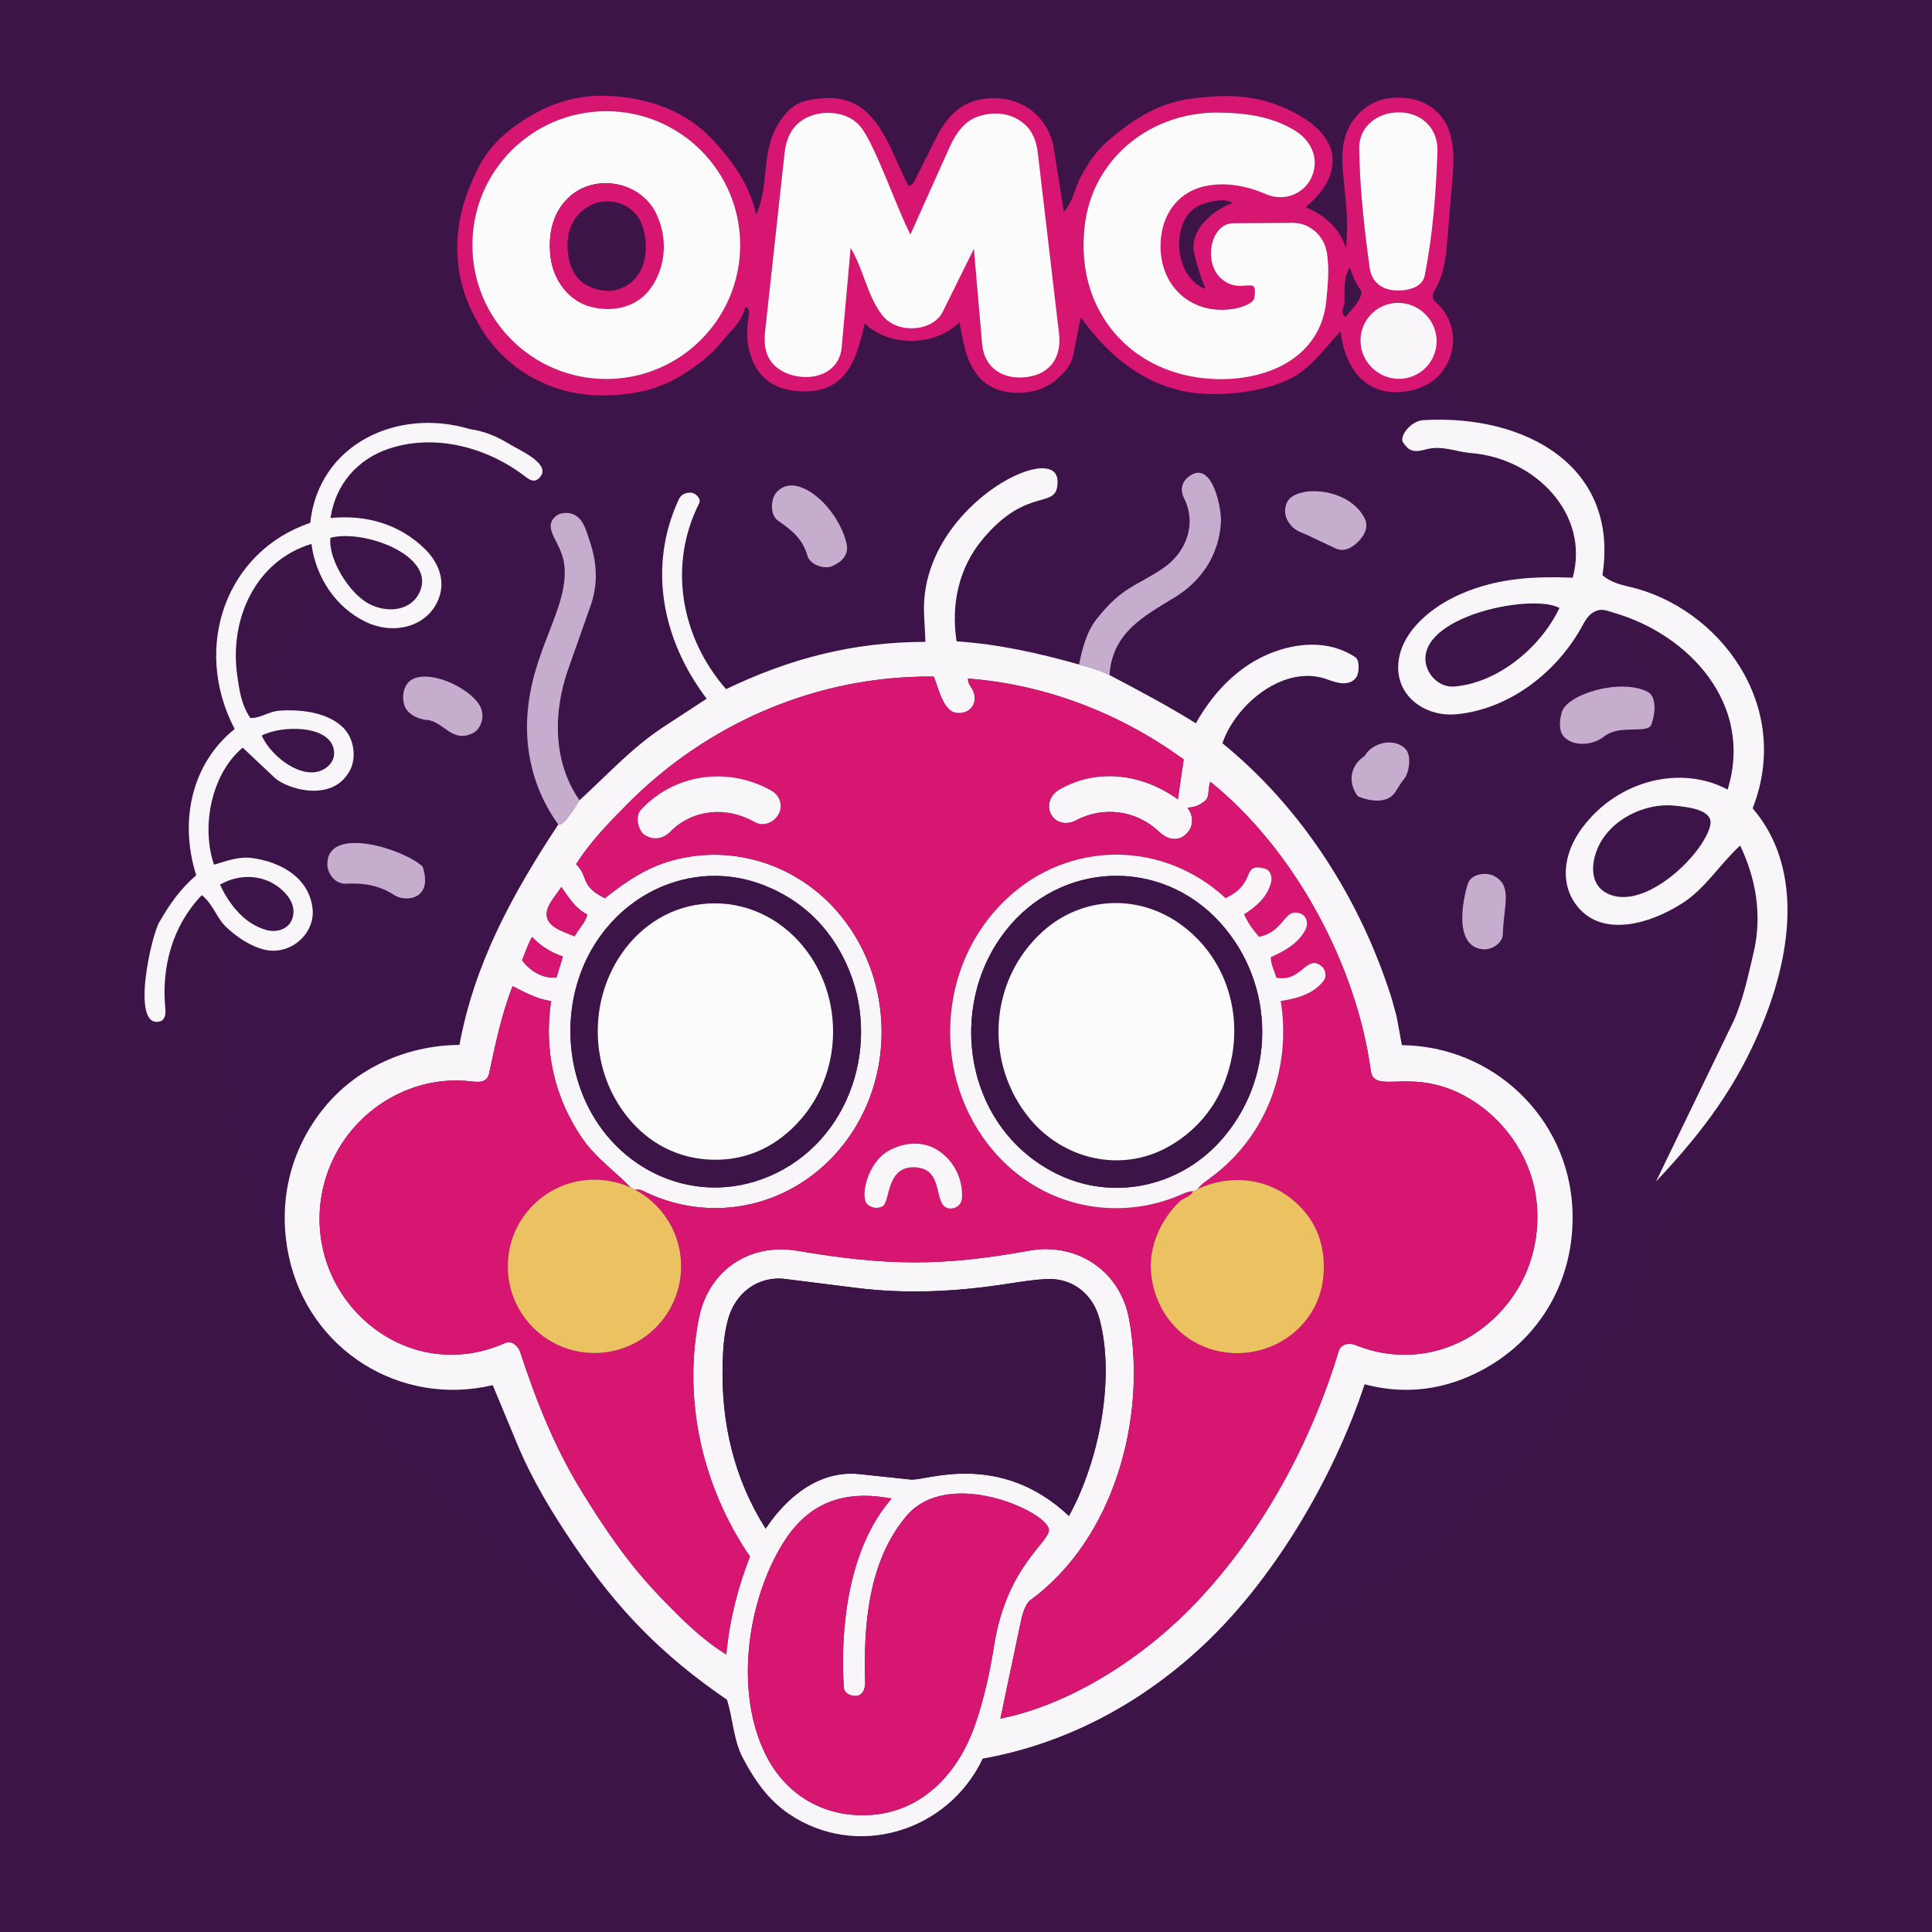
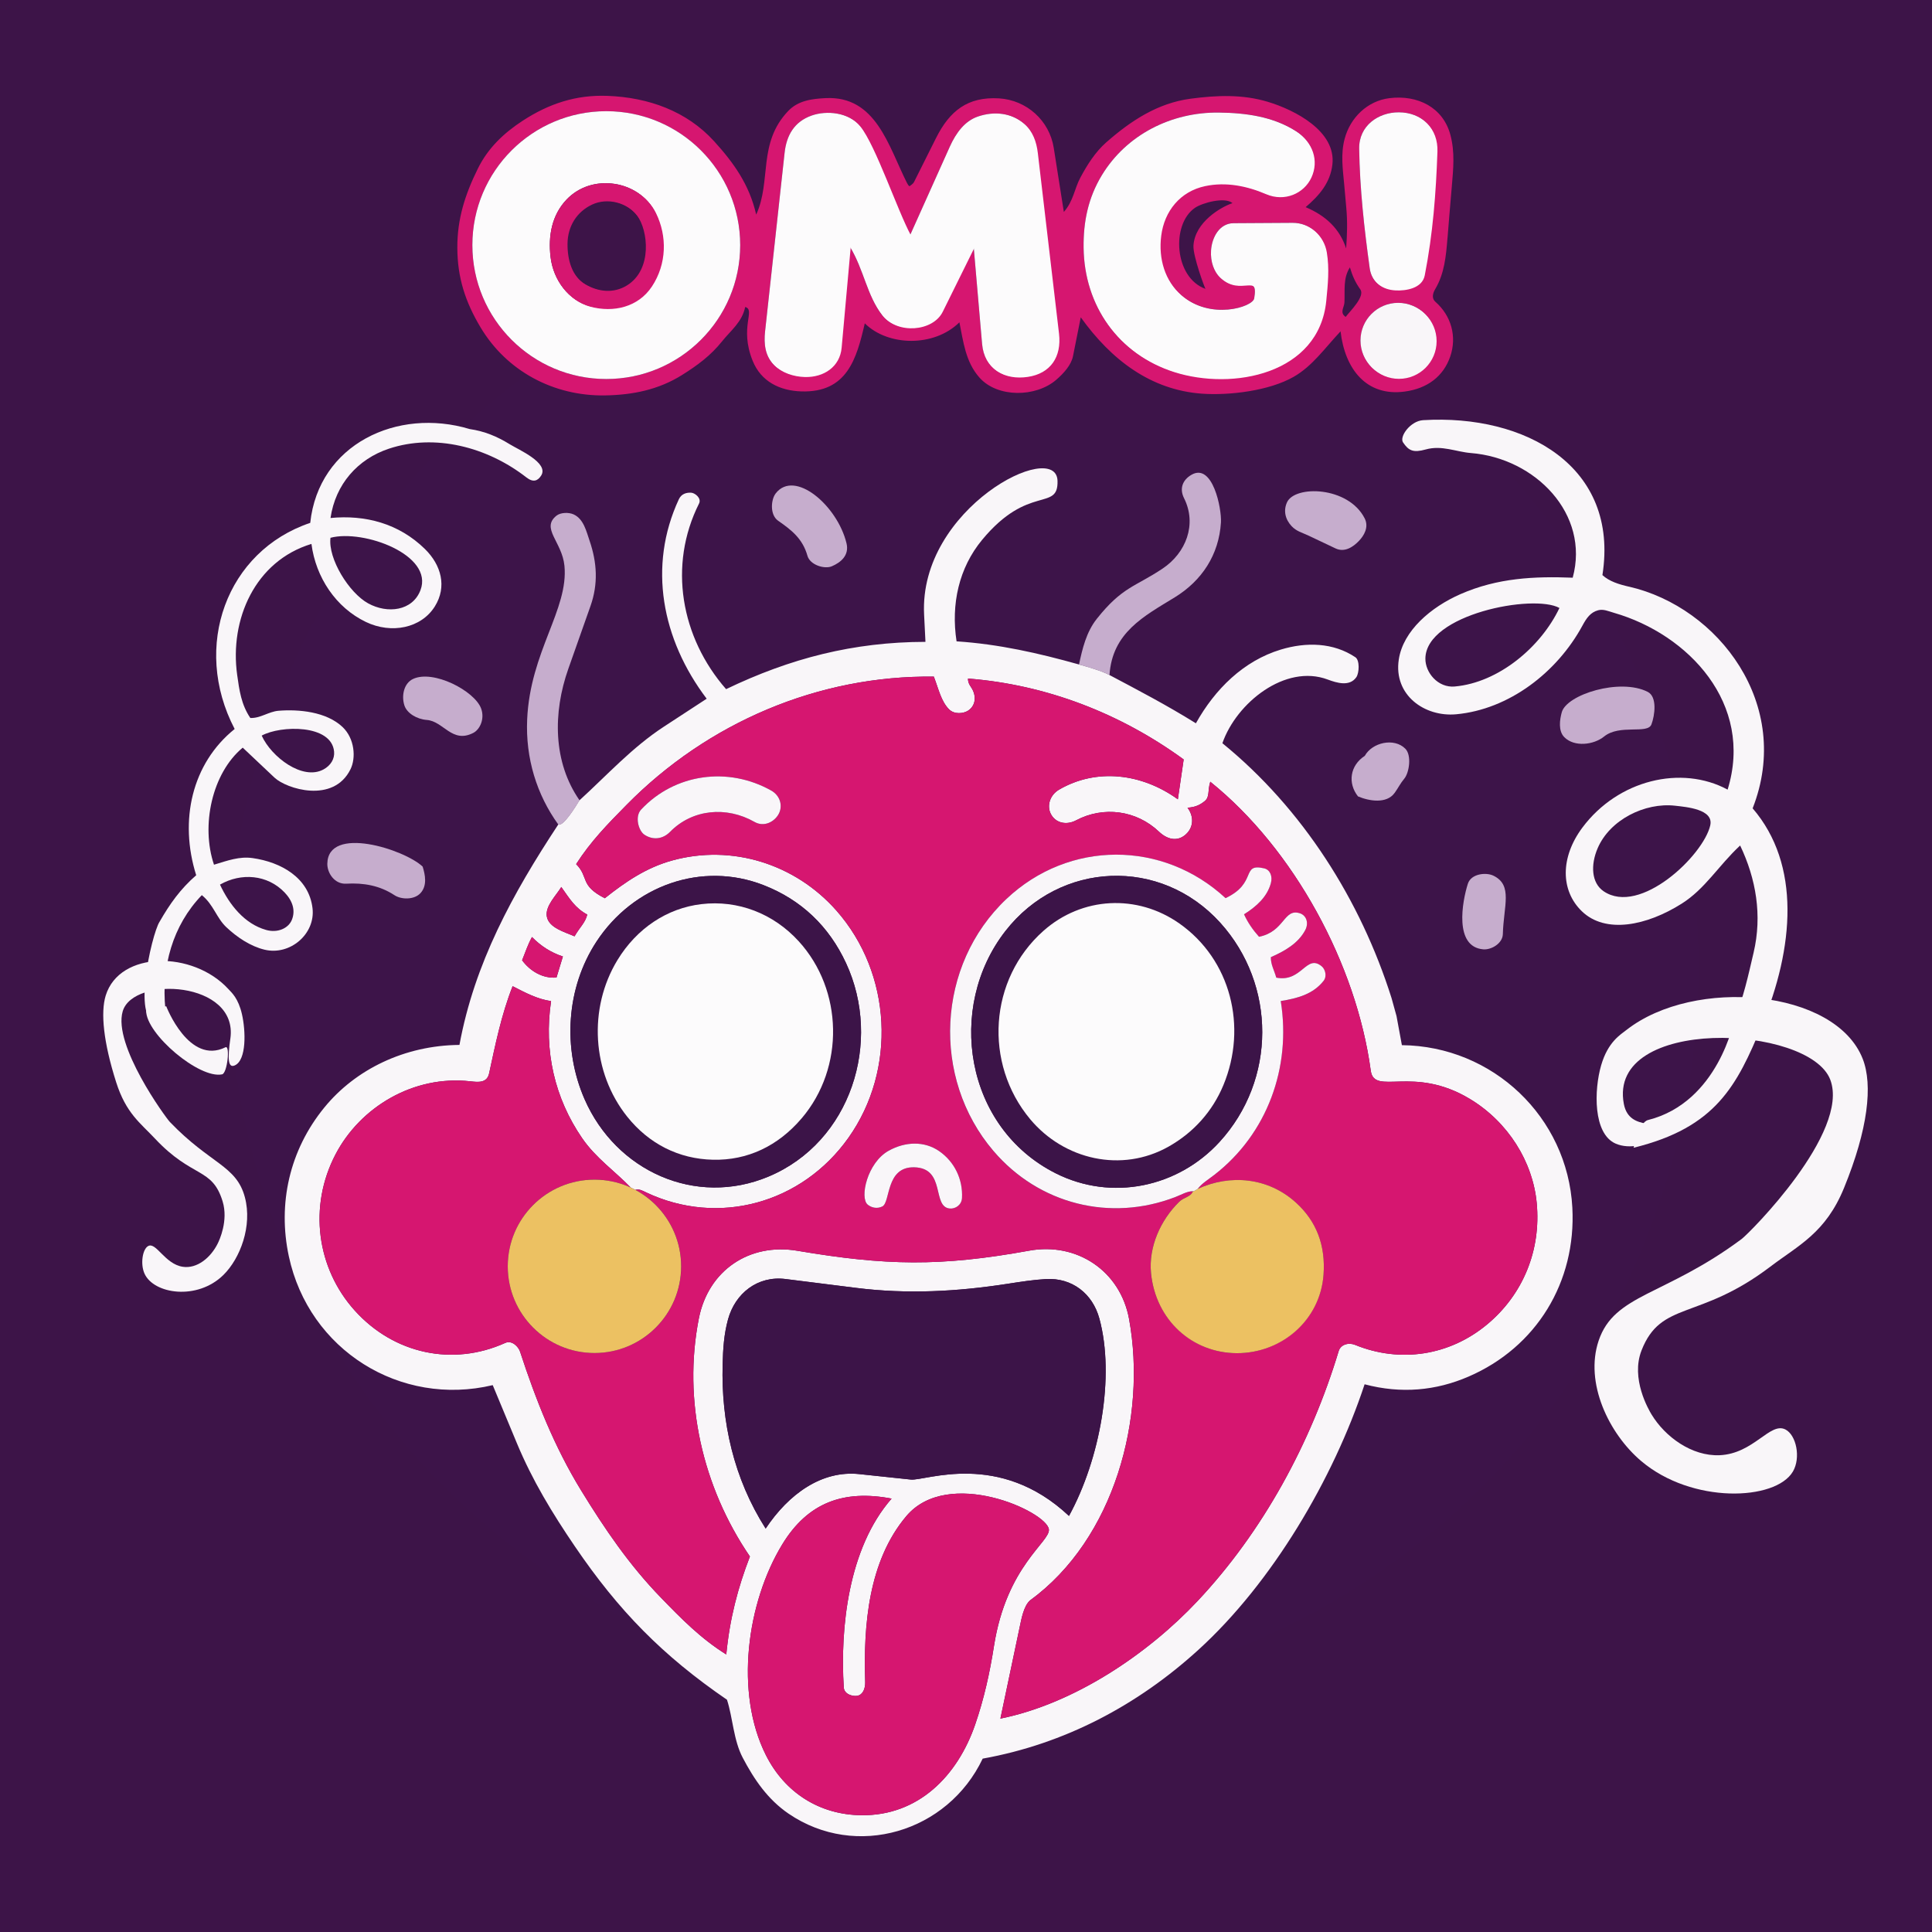
<svg xmlns="http://www.w3.org/2000/svg" id="logo_xA0_Image" version="1.1" viewBox="0 0 864 864">
  <defs>
    <style>
      .st0 {
        fill: #3c1448;
      }

      .st1 {
        fill: url(#radial-gradient);
      }

      .st2 {
        fill: #f9f6f9;
      }

      .st3 {
        fill: #ecc162;
      }

      .st4 {
        fill: #d61670;
      }

      .st5 {
        fill: #c6adcd;
      }

      .st6 {
        fill: #fcfbfc;
      }
    </style>
    <radialGradient id="radial-gradient" cx="430.83" cy="432" fx="430.83" fy="432" r="432.59" gradientUnits="userSpaceOnUse">
      <stop offset=".52" stop-color="#3d1449" />
      <stop offset="1" stop-color="#3d1448" />
    </radialGradient>
  </defs>
  <rect class="st1" x="-2.34" width="866.34" height="864" />
  <g>
    <path class="st5" d="M738.53,323.95c-1.7,4.55-14.17-.25-21.18,5.43-4.7,3.8-13.29,4.77-17.75.32-2.85-2.84-2.07-7.91-1.17-11.17,2.2-7.98,26.09-15.41,38.43-9.13,4.38,2.23,3.15,10.61,1.68,14.54Z" />
    <path class="st5" d="M672.08,417.75c-.11,4.18-5.18,7.09-8.72,6.8-13.21-1.05-9.44-21.42-6.93-29.32,1.44-4.54,8.14-5.23,11.44-3.62,8.78,4.27,4.54,13.47,4.21,26.14Z" />
    <g>
      <path class="st2" d="M122.78,347.78l-14.23-13.43c-13.75,11.41-18.78,34.83-12.85,52.35,6.13-1.86,11.38-3.8,17.27-2.96,12.66,1.8,25.16,8.72,26.79,22.42,1.37,11.48-10.04,21.27-21.42,18.55-6.37-1.52-12.38-5.59-17.12-10.06-4.43-4.17-5.7-10.07-10.96-14.34-13.08,13.57-18.17,32.09-16.31,50.86.27,2.7-.33,5.08-2.46,5.62-13.31,3.35-3.74-39-.14-44.56,4.62-8.05,9.34-14.7,16.39-20.82-7.69-24.45-1.98-49.96,17.2-65.4-19.28-36.92-3.57-79.63,33.8-92.18,3.74-35.19,38.96-51.7,71.32-41.95,6.65.97,12.27,3.31,17.98,6.84,3.85,2.38,17.63,8.3,13.95,13.99-1.5,2.32-3.49,3.2-6.6.78-17.61-13.7-41-19.64-61.45-12.84-14.02,4.66-23.93,15.93-26.13,31,15.49-1.5,30.53,2.41,42.22,13.87,7.3,7.16,9.94,16.85,4.44,25.66-6.09,9.76-19.41,12.44-30.83,6.97-13.41-6.42-22.42-19.92-24.36-34.91-25.22,7.66-36.69,33.77-33.21,58.62.95,6.8,1.81,13.21,5.87,19.22,4.44.22,8.21-2.86,12.61-3.22,9.01-.73,21.38.38,28.65,7.27,5.42,5.15,6.06,13.79,3.54,18.89-7.65,15.51-28.7,8.72-33.96,3.76ZM164.61,269.81c8.68,4.79,19.86,3.42,23.41-5.85,6.06-15.8-25.4-27.35-40.23-23.46-1.15,9.37,8.29,24.61,16.82,29.31ZM144.65,344.11c3.32-1.8,5.05-4.8,4.76-7.97-1.11-12.32-23.92-11.81-32.38-7.17,4.33,9.57,18.28,20.19,27.61,15.14ZM118.98,415.87c5.33,1.5,10.02-.83,11.51-4.44,1.73-4.18.45-8.49-3.23-12.33-7.67-8.01-19.41-8.9-28.88-3.5,4.25,9.12,11.03,17.57,20.59,20.26Z" />
      <path class="st5" d="M259.17,357.89c-1.65,2.67-7.2,11.86-9.5,10.84-9.67-13.38-14.69-29.7-13.92-47,1.34-30.34,18.59-49.25,16.67-68.73-1.06-10.74-10.74-16.8-3.48-22.45,1.77-1.37,5.4-1.53,7.63-.49,4.45,2.07,5.62,7.47,7.1,11.78,3.33,9.74,3.9,19.25.41,29.15l-9.92,28.1c-6.97,19.74-6.84,41.8,5.01,58.8Z" />
      <path class="st5" d="M496.17,301.88c-3.56-1.89-9.72-3.62-13.63-4.72,1.48-6.91,3.22-14.46,7.97-20.44,11.42-14.35,17.01-14.17,29.41-22.45,10.44-6.98,15.47-19.77,9.59-31.48-2.11-4.21-.73-8.12,3.32-10.46,9.47-5.48,13.56,15.1,13.18,21.31-.89,14.44-8.49,26.03-20.68,33.51-13.77,8.44-27.91,15.71-29.16,34.73Z" />
      <path class="st5" d="M188.12,399.33c-2.85,3.2-8.7,2.99-11.72,1-6.53-4.3-13.8-5.6-21.59-5.14-5.13.3-8.49-4.72-8.43-8.92.27-17.36,34.45-6.47,42.63,1.28,1.13,3.62,2.11,8.42-.89,11.78Z" />
      <path class="st5" d="M378.56,242.94c1.33,5.48-2.63,8.63-6.58,10.31-3.25,1.38-9.72-.58-10.88-4.69-2.17-7.69-7.11-11.5-13.11-15.68-3.8-2.65-3.23-9.48-1.09-12.23,8.45-10.91,27.58,5.4,31.66,22.3Z" />
      <path class="st5" d="M610.27,231.78c2.03,3.97-.32,7.79-2.52,10.09-2.65,2.78-6.45,5.31-10.52,3.37l-12.07-5.72c-2.89-1.37-5.35-1.87-7.57-4.25-2.88-3.09-3.7-6.97-2.03-10.64,3.5-7.69,27.34-7.24,34.71,7.15Z" />
      <path class="st5" d="M215.16,316.85c1.7,4.61-.54,9.38-3.49,10.9-9.51,4.92-13.33-5.25-20.83-5.79-4.35-.32-8.86-2.95-10-6.52-1.36-4.25-.27-9.8,3.8-11.77,9.01-4.37,27.59,5.24,30.52,13.18Z" />
      <path class="st5" d="M623.66,354.62c-3.58,4.96-11.38,3.64-16.36,1.53-4.69-5.95-3.58-13.83,3.03-18.12,3.3-5.98,13.12-8.27,18.14-3.2,2.92,2.95,1.74,10.76-.47,13.4-1.81,2.16-2.62,4.01-4.33,6.39Z" />
      <g>
        <path class="st2" d="M624.53,454.39l2.4,13.01c40.67.43,74.06,32.15,76.23,72.65,1.78,33.25-16.04,62.46-46.44,75.58-14.54,6.28-30.05,7.78-46.46,3.43-14.01,42.35-41.3,88.68-74.35,118.77-27.15,24.73-59.76,42.06-96.45,48.64-15.61,32.9-56.63,45.21-86.82,24.6-9.25-6.32-15.32-15.17-20.49-25.01-4.14-7.87-4.43-17.88-7.04-25.93-28.79-19.74-48.4-39.72-68.05-68.62-10.06-14.79-19.02-29.53-25.9-46.08l-10.81-25.99c-41.3,9.83-82.2-15.66-91.18-57.6-5.04-23.53.27-47.44,15.86-66.54,13.91-17.05,35.87-27.79,60.44-28.01,6.75-36.6,23.78-67.61,44.19-98.56,2.3,1.02,7.85-8.17,9.5-10.84,12.27-11.18,23.48-23.61,37.76-32.94l19.11-12.48c-20.09-26.53-26.34-59.27-12.45-89.19,1.18-2.54,3.52-3.06,5.53-2.94,1.63.09,4.72,2.41,3.5,4.85-13.88,27.65-8.14,59.86,12.1,83,28.69-13.78,56.87-21.09,89.16-21.15l-.61-12.24c-2.37-47.67,59.17-78.66,59.67-59.75.37,13.89-12.97,1.27-33.72,26.37-10.4,12.58-13.98,28.77-11.43,45.39,18.92,1.26,36.47,5.22,54.76,10.35,3.9,1.1,10.06,2.83,13.63,4.72,12.74,6.75,25.51,13.41,38.64,21.58,8.52-15.26,21.3-27.92,37.95-32.96,11.38-3.45,23.52-3.19,33.38,3.43,1.99,1.33,1.73,7.01.42,8.91-2.98,4.31-8.69,2.59-12.8,1.05-18.95-7.11-40.85,10.44-47.1,28.48,35.85,29.19,61.78,70.08,75.65,113.99M284.15,532.13c-.68-.36-1.37-.71-2.06-1.03-7.18-7.43-15.59-13.16-21.72-22.05-12.34-17.92-17.24-39.17-13.93-61.34-6.33-.96-11.28-3.67-17.2-6.68-5.14,13.1-7.7,26.11-10.52,39.04-.96,4.4-5.02,3.87-8.44,3.49-25.35-2.81-49.15,11.46-60.24,32.68-12.17,23.29-8.45,50.92,8.61,69.85,17.49,19.4,43.8,25.07,67.26,14.48,3.01-1.36,5.92,1.64,6.66,3.9,7.11,21.72,15.33,42.49,27.23,61.93,10.65,17.39,21.62,33.5,35.74,48.05,9.11,9.39,17.76,18.26,29.25,25.43,1.54-15.94,5.15-29.74,10.57-43.81-21.3-31.22-30.01-69.87-22.85-106.38,4.26-21.72,22.72-33.94,44.06-30.34,39.5,6.67,63.95,7.17,103.71-.05,21.28-3.86,40.72,9.03,44.65,30.6,8.01,43.9-6.52,98.25-44.25,125.77-2.89,2.48-3.92,8.41-4.7,12.08l-8.6,40.82c33.04-6.66,65.92-28.92,88.13-52.54,29.4-31.26,50.76-70.84,63.15-111.82.93-3.08,4.57-3.9,7.32-2.78,20.16,8.23,42.26,4.86,59.11-9.18,15.98-13.32,24.14-33.07,22.13-54.28-1.75-18.44-12.78-36.21-29.9-46.53-25.41-15.31-42.77-1.19-44.32-12.68-6.42-47.47-34.28-99.02-71.76-129.16-1.3,4.09-.12,6.74-2.51,8.68-1.9,1.54-4.09,2.74-7.67,2.92,3.23,4.35,2.56,9.4-1.32,12.41-3.58,2.77-7.86,1.72-11.43-1.67-10.07-9.58-24.8-11.58-37.11-5.07-4.34,2.29-9.24,1.22-11.32-2.99-1.81-3.64-.32-8.39,3.76-10.76,16.67-9.69,36.95-7.33,53.1,4.34l2.6-17.83c-28.28-20.59-61.36-33.44-96.45-36.18-.07,2.38,1.39,3.59,2.17,5.26,1.63,3.5.9,7.2-2.27,9.18-1.91,1.19-6,1.76-8.42-.72-3.56-3.64-4.63-9.08-6.76-14.58-51.71-.63-101.2,20.62-137.4,57.35-8.44,8.56-16.07,16.34-22.56,26.5,5.87,5.96,1.44,9.44,12.82,15.26,9.33-7.42,18.6-13.7,30.1-16.88,26.66-7.36,54.99,1.45,73.47,22.39,24.86,28.16,26.96,71.16,5.41,101.58-20.85,29.42-58.17,39.75-90.5,24.46-1.74-.82-3-1.62-4.8-1.13ZM343.66,526.18c36.93-15.46,51-60.36,34.69-95.48-7.64-16.46-19.98-28.27-36.87-34.86-27.62-10.78-58.26.12-74.74,25.27-13.59,20.74-15.19,47.86-5.32,70.45,14.04,32.13,49.62,48.28,82.24,34.62ZM256.93,418.73c2.48-4.3,4.71-5.91,5.7-9.72-5.48-2.94-7.89-7.1-11.62-12.34-2.15,3.63-7.18,8.42-6.5,13.05.77,5.19,8.02,7.07,12.41,9.01ZM248.87,437.15l2.86-9.4c-5.45-1.83-9.77-4.61-13.83-8.71-2.03,3.77-2.9,6.71-4.41,10.39,3.49,4.82,9.28,8.28,15.39,7.72ZM478.06,677.94c13.9-25.4,20.64-62.34,13.59-88.27-3.03-11.16-12.22-18.36-24-17.66-5.61.33-11.16,1.2-16.87,2.09-22.73,3.52-44.98,4.73-67.86,1.86l-31.61-3.97c-12.51-1.57-22.55,6.42-25.73,18.07-1.84,6.74-2.22,13.03-2.41,20.17-.68,25.59,4.93,50.91,19.24,73.36,10.34-15.53,25.11-26.14,41.88-24.36l23.04,2.44c6.56.69,39.46-13.13,70.74,16.28ZM342.51,784.89c8.44,16.8,23.92,26.63,42.56,26.89,25.75.35,43.2-17.78,51.03-40.55,3.94-11.46,6.51-23,8.4-35.06,5.65-36.07,25.35-46.72,24.56-52.28-1.15-8.04-45.1-28.02-63.78-5.83-16.94,20.13-19.18,48.8-18.36,74.1.1,3.02-1.07,5.76-3.53,6.21-2,.37-5.85-.66-6.05-3.73-1.67-26.61,2.02-62.35,21.39-84.46-21.5-4.1-37.51,1.8-48.89,20.46-15.85,26-21.39,66.28-7.33,94.25Z" />
        <path class="st4" d="M282.09,531.1c-19.24-8.88-42.04-.66-51.2,18.44s-1.29,42.03,17.68,51.47c18.97,9.44,42.01,1.91,51.73-16.91,9.73-18.83,2.54-41.97-16.14-51.98,1.8-.49,3.06.3,4.8,1.13,32.32,15.29,69.65,4.96,90.5-24.46,21.56-30.42,19.45-73.42-5.41-101.58-18.49-20.94-46.81-29.76-73.47-22.39-11.5,3.17-20.77,9.46-30.1,16.88-11.38-5.82-6.95-9.3-12.82-15.26,6.49-10.16,14.12-17.94,22.56-26.5,36.2-36.74,85.69-57.99,137.4-57.35,2.13,5.5,3.2,10.93,6.76,14.58,2.42,2.47,6.5,1.91,8.42.72,3.18-1.97,3.9-5.68,2.27-9.18-.77-1.66-2.24-2.88-2.17-5.26,35.09,2.75,68.17,15.59,96.45,36.18l-2.6,17.83c-16.15-11.67-36.43-14.04-53.1-4.34-4.08,2.38-5.57,7.12-3.76,10.76,2.08,4.2,6.98,5.28,11.32,2.99,12.31-6.51,27.04-4.51,37.11,5.07,3.57,3.4,7.86,4.45,11.43,1.67,3.88-3.01,4.54-8.05,1.32-12.41,3.58-.18,5.77-1.38,7.67-2.92,2.4-1.95,1.21-4.59,2.51-8.68,37.48,30.14,65.33,81.69,71.76,129.16,1.56,11.5,18.92-2.63,44.32,12.68,17.13,10.32,28.16,28.09,29.9,46.53,2.01,21.22-6.15,40.96-22.13,54.28-16.85,14.05-38.95,17.41-59.11,9.18-2.75-1.12-6.39-.29-7.32,2.78-12.39,40.98-33.75,80.56-63.15,111.82-22.22,23.62-55.09,45.87-88.13,52.54l8.6-40.82c.77-3.67,1.81-9.6,4.7-12.08,37.72-27.51,52.26-81.87,44.25-125.77-3.94-21.57-23.37-34.47-44.65-30.6-39.76,7.22-64.22,6.72-103.71.05-21.33-3.6-39.79,8.62-44.06,30.34-7.16,36.51,1.54,75.16,22.85,106.38-5.42,14.07-9.03,27.87-10.57,43.81-11.49-7.17-20.14-16.04-29.25-25.43-14.12-14.55-25.09-30.66-35.74-48.05-11.91-19.45-20.13-40.21-27.23-61.93-.74-2.26-3.66-5.26-6.66-3.9-23.45,10.58-49.77,4.92-67.26-14.48-17.07-18.94-20.78-46.57-8.61-69.85,11.09-21.22,34.89-35.5,60.24-32.68,3.42.38,7.48.91,8.44-3.49,2.82-12.93,5.38-25.93,10.52-39.04,5.92,3.01,10.87,5.72,17.2,6.68-3.32,22.17,1.59,43.43,13.93,61.34,6.13,8.89,14.54,14.62,21.72,22.05ZM337.42,367.56c4.41,2.5,8.98-.15,10.8-3.5,1.99-3.65.68-8.28-3.31-10.52-19.23-10.79-43.04-7.64-58.17,8.48-2.96,3.16-1.17,9.5,1.45,11.26,3.75,2.51,8.21,2.06,11.47-1.27,9.93-10.15,25.16-11.6,37.77-4.45ZM533.47,532.71c-.82,2.54-3.99,2.66-6.09,4.71-8.4,8.18-13.79,20.23-12.64,31.98,2.05,20.86,18.71,35.7,38.34,35.76s37.32-14.68,38.8-35.06c.95-13.06-3.06-23.94-12.52-32.44-12.26-11.02-29.11-12.7-43.78-5.95,1.96-2.58,4.67-4.13,7.55-6.36,23.49-18.27,34.39-47.83,29.61-77.66,7.5-1.2,14.44-3.06,19.15-9.02,1.63-2.06.74-5.2-.81-6.49-6.94-5.8-8.88,7.32-20.35,5.04-.86-3.19-2.52-5.88-2.41-9.16,6.36-2.77,12.31-6.27,15.39-12.13,1.63-3.11.53-6.52-2.4-7.48-7.3-2.38-6.74,8.19-18.29,10.5-2.77-3.11-4.97-6.23-6.7-10.04,5.62-3.55,10.29-7.76,11.99-13.89.86-3.08-.29-6.05-3-6.67-10.56-2.44-2.86,6.55-17.26,13.32-27.98-25.94-70-26.04-98,.38-31.25,29.49-33.69,80.04-5.78,112.7,20.35,23.81,52.25,31.82,81.36,20.58,2.8-1.08,5.13-2.56,7.82-2.6ZM424.83,540.46c2.39.18,5.2-1.52,5.37-4.73.44-8.27-3.28-16.13-10.18-20.92-6.65-4.62-15.19-4.33-22.64-.18-9.56,5.34-13.05,21.09-9.34,24.1,1.67,1.36,4.17,1.95,6.52.81,3.74-1.83,1.4-17.82,14.28-17.52,14.33.33,7.74,17.83,15.98,18.44Z" />
        <g>
          <path class="st0" d="M478.06,677.94c-31.28-29.41-64.18-15.58-70.74-16.28l-23.04-2.44c-16.76-1.77-31.53,8.84-41.88,24.36-14.31-22.45-19.92-47.77-19.24-73.36.19-7.15.58-13.44,2.41-20.17,3.18-11.66,13.22-19.65,25.73-18.07l31.61,3.97c22.88,2.87,45.13,1.66,67.86-1.86,5.72-.88,11.26-1.75,16.87-2.09,11.77-.7,20.97,6.51,24,17.66,7.05,25.94.31,62.88-13.59,88.27Z" />
          <path class="st4" d="M342.51,784.89c-14.06-27.97-8.52-68.25,7.33-94.25,11.37-18.66,27.39-24.56,48.89-20.46-19.37,22.11-23.06,57.85-21.39,84.46.19,3.07,4.04,4.1,6.05,3.73,2.45-.45,3.62-3.19,3.53-6.21-.82-25.29,1.42-53.97,18.36-74.1,18.68-22.2,62.63-2.21,63.78,5.83.79,5.56-18.91,16.2-24.56,52.28-1.89,12.06-4.45,23.6-8.4,35.06-7.83,22.77-25.28,40.91-51.03,40.55-18.63-.26-34.11-10.09-42.56-26.89Z" />
        </g>
        <circle class="st3" cx="265.84" cy="566.31" r="38.77" />
        <path class="st4" d="M256.93,418.73c-4.39-1.94-11.64-3.82-12.41-9.01-.69-4.63,4.35-9.42,6.5-13.05,3.73,5.24,6.14,9.41,11.62,12.34-.99,3.81-3.22,5.42-5.7,9.72Z" />
        <path class="st4" d="M248.87,437.15c-6.11.55-11.89-2.9-15.39-7.72,1.51-3.68,2.38-6.62,4.41-10.39,4.06,4.1,8.38,6.88,13.83,8.71l-2.86,9.4Z" />
        <path class="st3" d="M533.47,532.71c.91-.01,1.39-.67,2.12-1.01,14.67-6.75,31.52-5.07,43.78,5.95,9.46,8.5,13.47,19.37,12.52,32.44-1.48,20.38-18.83,35.13-38.8,35.06s-36.29-14.9-38.34-35.76c-1.15-11.75,4.24-23.79,12.64-31.98,2.1-2.04,5.26-2.16,6.09-4.71Z" />
        <path class="st2" d="M337.42,367.56c-12.6-7.15-27.83-5.7-37.77,4.45-3.26,3.33-7.71,3.78-11.47,1.27-2.62-1.75-4.41-8.1-1.45-11.26,15.13-16.12,38.94-19.28,58.17-8.48,4,2.24,5.3,6.87,3.31,10.52-1.82,3.34-6.39,6-10.8,3.5Z" />
        <path class="st2" d="M424.83,540.46c-8.24-.61-1.65-18.1-15.98-18.44-12.89-.3-10.54,15.69-14.28,17.52-2.35,1.15-4.85.55-6.52-.81-3.71-3.02-.23-18.77,9.34-24.1,7.45-4.15,15.99-4.44,22.64.18,6.9,4.79,10.61,12.65,10.18,20.92-.17,3.21-2.98,4.91-5.37,4.73Z" />
        <g>
          <path class="st2" d="M535.59,531.7c-.73.33-1.21.99-2.12,1.01-2.69.04-5.02,1.52-7.82,2.6-29.11,11.25-61.01,3.23-81.36-20.58-27.91-32.66-25.46-83.21,5.78-112.7,27.99-26.42,70.01-26.32,98-.38,14.4-6.77,6.7-15.77,17.26-13.32,2.71.63,3.85,3.59,3,6.67-1.7,6.13-6.37,10.34-11.99,13.89,1.73,3.8,3.93,6.92,6.7,10.04,11.55-2.31,10.99-12.88,18.29-10.5,2.93.96,4.03,4.37,2.4,7.48-3.08,5.86-9.03,9.36-15.39,12.13-.11,3.27,1.56,5.97,2.41,9.16,11.47,2.28,13.41-10.83,20.35-5.04,1.55,1.29,2.44,4.43.81,6.49-4.71,5.96-11.65,7.82-19.15,9.02,4.77,29.83-6.12,59.39-29.61,77.66-2.88,2.24-5.59,3.79-7.55,6.36ZM472.16,524.73c25.05,12.59,54.62,6.24,73.16-13.98,25.55-27.86,25.42-70.42.39-98.09-26.7-29.52-71.7-27.56-96.06,3.67-26.59,34.1-18.29,87.89,22.51,108.4Z" />
          <path class="st0" d="M472.16,524.73c-40.8-20.51-49.1-74.3-22.51-108.4,24.35-31.23,69.36-33.19,96.06-3.67,25.02,27.67,25.16,70.23-.39,98.09-18.54,20.21-48.1,26.57-73.16,13.98ZM522.56,512.79c11.44-6.44,19.78-16.03,24.55-27.52,10.82-26.06,3.33-56.09-19.68-72.28-18.88-13.28-43.57-12.01-60.8,3.29-24.4,21.65-26.81,59.23-5.91,84.25,15.12,18.1,40.83,24.09,61.84,12.26Z" />
          <path class="st6" d="M522.56,512.79c-21.01,11.83-46.71,5.84-61.84-12.26-20.9-25.02-18.5-62.6,5.91-84.25,17.24-15.3,41.92-16.57,60.8-3.29,23.01,16.19,30.5,46.23,19.68,72.28-4.77,11.49-13.11,21.08-24.55,27.52Z" />
        </g>
        <g>
          <path class="st0" d="M343.66,526.18c-32.62,13.66-68.2-2.48-82.24-34.62-9.87-22.59-8.27-49.72,5.32-70.45,16.48-25.15,47.12-36.05,74.74-25.27,16.89,6.59,29.22,18.4,36.87,34.86,16.31,35.12,2.24,80.02-34.69,95.48ZM358.53,500.09c19.3-22.68,18.52-57.38-1.34-79.16-11.33-12.41-27.17-18.54-43.51-16.61-15.32,1.81-28.91,10.82-37.56,25.03-13.13,21.58-11.47,50.21,4.37,70.02,9.72,12.15,23.72,18.95,38.36,19.26s29.03-6.04,39.68-18.55Z" />
          <path class="st6" d="M358.53,500.09c-10.65,12.52-24.35,18.89-39.68,18.55s-28.65-7.12-38.36-19.26c-15.84-19.81-17.5-48.44-4.37-70.02,8.65-14.22,22.24-23.23,37.56-25.03,16.34-1.93,32.19,4.19,43.51,16.61,19.87,21.77,20.64,56.48,1.34,79.16Z" />
        </g>
      </g>
      <g>
        <path class="st4" d="M647.33,106.37c-.66,8.26-1.38,15.98-5.49,22.91-1,1.69-1.79,4.03.1,5.7,7.13,6.29,9.66,15.61,6.61,24.47-3.05,8.84-10.19,14.32-20.42,15.67-17.07,2.26-26.67-10.05-28.63-26.94-7.24,7.74-12.59,15.53-20.95,20.33-10.91,6.26-28.83,8.43-41.09,7.54-22.85-1.66-40.49-15.1-54.14-34.15l-3.47,17.39c-.78,3.88-4.03,7.57-7.51,10.57-9.12,7.87-26.27,8.08-34.32-1-6.25-7.05-7.21-16.08-8.97-24.72-11.34,11.21-31.96,10.74-42.31.46-3.66,15.83-7.9,31.07-28.37,30.44-9.6-.3-18.02-4.36-21.78-13.7-6.08-15.1,1.48-22.71-3.34-24.06-1.38,6.79-6.47,10.52-10.28,15.3-5.1,6.4-11.03,10.78-17.92,15.1-10.49,6.58-21.98,8.94-34.46,9.15-23.03.39-44.02-10.91-55.66-30.39-6.83-11.42-10.36-22.25-10.41-35.58-.06-13.01,3.48-23.91,9.2-35.5,4.51-9.13,11.52-15.83,20.11-21.42,11.62-7.56,23.78-11.62,37.86-11.07,18.27.71,35.37,6.77,47.67,20.3,8.65,9.51,15.78,19.38,18.81,32.8,6.92-15.05.57-31.89,14.29-46.31,4.44-4.67,10.49-5.47,16.75-5.78,22.59-1.12,28.1,21.49,36.42,37.99.25.49.9,1.56,1.17,1.37.42-.3,1.57-1.07,1.92-1.77l9.87-19.72c6.11-12.2,14.17-18.57,28.12-17.76,12.42.72,22.6,9.94,24.53,22.13l4.52,28.67c4.32-4.95,4.72-10.36,7.36-15.31,3.06-5.75,6.74-11.54,11.55-15.77,11.05-9.73,23.06-17.6,37.71-19.56,11.84-1.58,23.32-2.02,34.62,1.39,12.34,3.73,30.5,13.21,28.86,27.96-.92,8.26-5.9,13.95-11.97,19.14,9.16,3.88,15.26,9.75,18.11,18.47.47-6.4.62-12.12.07-18.16l-.96-10.68c-.62-6.89-1.59-13.31.21-20.16,2.52-9.59,10.3-16.99,19.95-18.2,12.78-1.6,24.11,4.15,27.37,16.46,2.04,7.72,1.29,15.09.62,22.98l-1.08,12.7-.83,10.29ZM331.02,109.61c0-33.07-26.81-59.89-59.89-59.89s-59.89,26.81-59.89,59.89,26.81,59.89,59.89,59.89,59.89-26.81,59.89-59.89ZM439.19,153.78c.97,11.24,10.3,15.93,20.05,14.48s15.21-8.96,13.99-19.35l-9.48-80.79c-.59-5.02-2.24-9.69-6.02-12.91-5.62-4.78-13.15-5.56-20.4-3.1-5.76,1.96-9.71,7.1-12.61,13.56l-17.68,39.39c-6.03-11.14-15.85-40.42-22.6-48.7-5.01-6.15-14.75-7.05-21.49-4.68-7.75,2.74-11.22,8.84-12.07,16.62l-8.73,79.86c-.62,5.72.02,11.01,3.94,14.97,3.24,3.27,8.37,5.05,13.49,5.18,8.46.22,15.67-4.55,16.44-13.12l4.05-44.92c6.34,10.54,7.57,21.78,14.44,30.63,6.46,8.33,22.32,7.13,26.72-1.77l14.2-28.71,3.76,43.36ZM541.58,112.04c-.32,4.97,1.35,9.45,3.96,11.92,8.97,8.51,17.42-2.61,15.34,9.48-.66,3.83-19.63,9.99-32.85-1.6-7.43-6.51-10.41-16.43-9.09-26.77,1.41-10.98,8.46-19.8,19.66-22.17,9.32-1.97,18.69-.06,27.34,3.64,8.19,3.5,16.84-.29,20.16-7.46,3.51-7.59.59-15.87-6.73-20.51-10.1-6.41-22.06-8.11-34.29-8.25-21.25-.25-41.31,9.89-52.3,27.97-6.16,10.14-8.34,20.89-8.19,32.51.34,25.86,15.46,47.4,40.23,55.29,26.18,8.33,64.64.9,67.92-31.82.75-7.47,1.45-14.49.26-21.67s-7.39-13.01-14.98-12.97l-26.36.16c-6.33.04-9.7,6.32-10.08,12.23ZM636.8,122.84c3.65-18.7,5.03-36.92,5.67-55.33.35-10.27-6.76-17.23-16.86-17.28-9.23-.05-17.94,6.01-17.78,16.25.28,17.95,2.26,35.72,4.71,53.47.83,6.02,5.2,9.32,11.25,9.62,4.49.22,11.86-.86,13.01-6.73ZM533.72,109.84c.63-10.55,12.4-17.33,17.46-19-3.41-2.92-13.52-.13-16.78,2.1-10.76,7.35-9.28,31.3,4.71,36.24-.21.04-5.67-14.71-5.39-19.34ZM608.34,129.41c-2.23-3.1-3.52-6.03-4.66-9.84-3.13,4.96-2.16,10.16-2.44,15.7-.11,2.25-2.28,4.56.55,6.45,1.82-2.44,8.82-9.14,6.54-12.31ZM642.1,152.27c0-9.3-7.54-16.84-16.84-16.84s-16.84,7.54-16.84,16.84,7.54,16.84,16.84,16.84,16.84-7.54,16.84-16.84Z" />
        <g>
          <path class="st6" d="M439.19,153.78l-3.76-43.36-14.2,28.71c-4.4,8.9-20.26,10.1-26.72,1.77-6.87-8.85-8.09-20.09-14.44-30.63l-4.05,44.92c-.77,8.57-7.98,13.33-16.44,13.12-5.12-.13-10.25-1.91-13.49-5.18-3.92-3.96-4.56-9.26-3.94-14.97l8.73-79.86c.85-7.78,4.32-13.88,12.07-16.62,6.73-2.38,16.48-1.48,21.49,4.68,6.74,8.28,16.57,37.57,22.6,48.7l17.68-39.39c2.9-6.46,6.85-11.6,12.61-13.56,7.25-2.46,14.78-1.68,20.4,3.1,3.78,3.22,5.43,7.9,6.02,12.91l9.48,80.79c1.22,10.39-3.79,17.84-13.99,19.35s-19.08-3.24-20.05-14.48Z" />
          <path class="st6" d="M541.58,112.04c.38-5.91,3.76-12.19,10.08-12.23l26.36-.16c7.6-.05,13.76,5.55,14.98,12.97s.48,14.21-.26,21.67c-3.28,32.72-41.74,40.15-67.92,31.82-24.78-7.89-39.9-29.43-40.23-55.29-.15-11.62,2.03-22.38,8.19-32.51,10.99-18.09,31.05-28.22,52.3-27.97,12.23.14,24.19,1.83,34.29,8.25,7.32,4.65,10.24,12.92,6.73,20.51-3.32,7.17-11.97,10.96-20.16,7.46-8.65-3.7-18.02-5.61-27.34-3.64-11.2,2.37-18.26,11.19-19.66,22.17-1.32,10.34,1.66,20.26,9.09,26.77,13.23,11.58,32.19,5.43,32.85,1.6,2.09-12.1-6.37-.98-15.34-9.48-2.61-2.47-4.28-6.94-3.96-11.92Z" />
          <path class="st6" d="M636.8,122.84c-1.15,5.88-8.52,6.96-13.01,6.73-6.04-.3-10.41-3.6-11.25-9.62-2.45-17.74-4.44-35.52-4.71-53.47-.16-10.25,8.55-16.3,17.78-16.25,10.1.05,17.22,7.01,16.86,17.28-.64,18.41-2.01,36.63-5.67,55.33Z" />
          <circle class="st2" cx="625.25" cy="152.27" r="16.84" />
          <g>
            <path class="st6" d="M331.02,109.61c0,33.07-26.81,59.89-59.89,59.89s-59.89-26.81-59.89-59.89,26.81-59.89,59.89-59.89,59.89,26.81,59.89,59.89ZM291.16,127.84c6.69-10.11,6.86-22.6,1.84-32.82-3.71-7.54-11.09-11.7-18.01-12.77-8.26-1.28-16.18,1.25-21.67,7.04-6.62,6.99-8.21,16.29-7.11,25.64,1.24,10.47,8.2,19.47,17.48,21.93,10.28,2.73,21.35.21,27.47-9.03Z" />
            <path class="st4" d="M291.16,127.84c-6.12,9.25-17.18,11.76-27.47,9.03-9.28-2.46-16.25-11.46-17.48-21.93-1.1-9.35.49-18.65,7.11-25.64,5.49-5.79,13.41-8.32,21.67-7.04,6.91,1.07,14.3,5.23,18.01,12.77,5.03,10.22,4.85,22.71-1.84,32.82ZM284.96,96.46c-4.75-6.3-13.76-8.47-20.56-5.27s-10.92,9.64-10.97,17.58c-.05,7.1,1.95,14.65,8.22,18.34,5.86,3.45,12.73,4.2,18.65.58,11.71-7.16,9.43-24.91,4.66-31.23Z" />
          </g>
        </g>
        <g>
          <path class="st6" d="M439.56,154.08l-3.76-43.36-14.2,28.71c-4.4,8.9-20.26,10.1-26.72,1.77-6.87-8.85-8.09-20.09-14.44-30.63l-4.05,44.92c-.77,8.57-7.98,13.33-16.44,13.12-5.12-.13-10.25-1.91-13.49-5.18-3.92-3.96-4.56-9.26-3.94-14.97l8.73-79.86c.85-7.78,4.32-13.88,12.07-16.62,6.73-2.38,16.48-1.48,21.49,4.68,6.74,8.28,16.57,37.57,22.6,48.7l17.68-39.39c2.9-6.46,6.85-11.6,12.61-13.56,7.25-2.46,14.78-1.68,20.4,3.1,3.78,3.22,5.43,7.9,6.02,12.91l9.48,80.79c1.22,10.39-3.79,17.84-13.99,19.35s-19.08-3.24-20.05-14.48Z" />
          <path class="st6" d="M541.95,112.35c.38-5.91,3.76-12.19,10.08-12.23l26.36-.16c7.6-.05,13.76,5.55,14.98,12.97,1.19,7.19.48,14.21-.26,21.67-3.28,32.72-41.74,40.15-67.92,31.82-24.78-7.89-39.9-29.43-40.23-55.29-.15-11.62,2.03-22.38,8.19-32.51,10.99-18.09,31.05-28.22,52.3-27.97,12.23.14,24.19,1.83,34.29,8.25,7.32,4.65,10.24,12.92,6.73,20.51-3.32,7.17-11.97,10.96-20.16,7.46-8.65-3.7-18.02-5.61-27.34-3.64-11.2,2.37-18.26,11.19-19.66,22.17-1.32,10.34,1.66,20.26,9.09,26.77,13.23,11.58,32.19,5.43,32.85,1.6,2.09-12.1-6.37-.98-15.34-9.48-2.61-2.47-4.28-6.94-3.96-11.92Z" />
          <path class="st6" d="M637.16,123.15c-1.15,5.88-8.52,6.96-13.01,6.73-6.04-.3-10.41-3.6-11.25-9.62-2.45-17.74-4.44-35.52-4.71-53.47-.16-10.25,8.55-16.3,17.78-16.25,10.1.05,17.22,7.01,16.86,17.28-.64,18.41-2.01,36.63-5.67,55.33Z" />
          <circle class="st2" cx="625.62" cy="152.58" r="16.84" />
          <path class="st4" d="M291.53,128.14c-6.12,9.25-17.18,11.76-27.47,9.03-9.28-2.46-16.25-11.46-17.48-21.93-1.1-9.35.49-18.65,7.11-25.64,5.49-5.79,13.41-8.32,21.67-7.04,6.91,1.07,14.3,5.23,18.01,12.77,5.03,10.22,4.85,22.71-1.84,32.82ZM285.33,96.77c-4.75-6.3-13.76-8.47-20.56-5.27s-10.92,9.64-10.97,17.58c-.05,7.1,1.95,14.65,8.22,18.34,5.86,3.45,12.73,4.2,18.65.58,11.71-7.16,9.43-24.91,4.66-31.23Z" />
        </g>
      </g>
    </g>
-     <path class="st2" d="M728.51,262.37c-4.5-1.03-8.78-2.34-11.9-5.18,7.63-48.6-34.41-72.04-80.17-69.29-5.71.34-10.72,7.37-9,9.93,2.51,3.73,4.58,4.73,10.15,3.17,7.2-2.02,13.6,1.08,20.2,1.6,28.81,2.29,53.29,27.3,45.53,55.75-17.03-.67-33.59.06-50.22,7.36-13.18,5.79-25.62,16.33-27.56,29.26-2.4,15.91,11.59,25.74,25.65,24.46,23.59-2.15,45.11-18.68,56.47-39.63,1.84-3.4,3.61-5.99,7.08-6.9,2.33-.61,4.52.43,7.02,1.15,33.33,9.6,62.68,40.71,50.84,79.07-20.65-11.13-48.98-4.39-64.93,16.96-9.94,13.31-9.84,28.16-.28,37.42,10.6,10.27,29.03,6.5,44.67-3.38,10.57-6.68,16.28-16.82,26.14-26.01,7.1,14.87,9.95,31.24,6.01,47.95-2.41,10.24-4.49,20.18-8.66,30l-34.97,72.31c21.76-23.11,36.21-42.97,47.28-69.67,14.47-34.9,17.59-72.04-4.07-97.21,18.16-46.29-15.27-89.95-55.26-99.13ZM650.62,307.01c-7.62.68-13.27-6.28-13.18-12.55.28-19.75,48.39-29,59.95-22.57-8.36,17.55-27.24,33.36-46.77,35.11ZM764.84,369.1c-3.07,13.48-31.44,40.57-47.71,29.46-5.45-3.72-5.87-11.72-2.66-19.21,5.51-12.87,21.23-20.51,34.54-19.04,5.14.57,17.47,1.58,15.82,8.79Z" />
+     <path class="st2" d="M728.51,262.37c-4.5-1.03-8.78-2.34-11.9-5.18,7.63-48.6-34.41-72.04-80.17-69.29-5.71.34-10.72,7.37-9,9.93,2.51,3.73,4.58,4.73,10.15,3.17,7.2-2.02,13.6,1.08,20.2,1.6,28.81,2.29,53.29,27.3,45.53,55.75-17.03-.67-33.59.06-50.22,7.36-13.18,5.79-25.62,16.33-27.56,29.26-2.4,15.91,11.59,25.74,25.65,24.46,23.59-2.15,45.11-18.68,56.47-39.63,1.84-3.4,3.61-5.99,7.08-6.9,2.33-.61,4.52.43,7.02,1.15,33.33,9.6,62.68,40.71,50.84,79.07-20.65-11.13-48.98-4.39-64.93,16.96-9.94,13.31-9.84,28.16-.28,37.42,10.6,10.27,29.03,6.5,44.67-3.38,10.57-6.68,16.28-16.82,26.14-26.01,7.1,14.87,9.95,31.24,6.01,47.95-2.41,10.24-4.49,20.18-8.66,30,0,0-6.93,36.87-38.57,44.83-4,1.01-6.43,12.39-6.43,12.39,36.93-9.05,46.24-27.88,57.31-54.58,14.47-34.9,17.59-72.04-4.07-97.21,18.16-46.29-15.27-89.95-55.26-99.13ZM650.62,307.01c-7.62.68-13.27-6.28-13.18-12.55.28-19.75,48.39-29,59.95-22.57-8.36,17.55-27.24,33.36-46.77,35.11ZM764.84,369.1c-3.07,13.48-31.44,40.57-47.71,29.46-5.45-3.72-5.87-11.72-2.66-19.21,5.51-12.87,21.23-20.51,34.54-19.04,5.14.57,17.47,1.58,15.82,8.79Z" />
  </g>
+   <path class="st2" d="M740.62,507.13c4.73-7.9-11.89,0-14.43-13.45-7.44-39.4,83-35.57,92.33-10.8,8.84,23.5-36.1,68.58-39.69,71.24-34.36,25.54-56.89,24.51-63.92,45.47-6.31,18.82,4.53,41.51,19.05,53.81,22.72,19.26,60.08,17.8,67.82,4.71,3.66-6.19,1.53-16.38-3.35-18.85-6.87-3.48-14.15,10.89-29.45,11.52-12.37.51-24.29-8.18-30.37-18.17-1.33-2.19-9.46-16.07-4.5-28.72,8.76-22.36,25.59-13.13,57.61-37.45,12.65-9.61,24.7-15.03,32.95-35.22,10.7-26.19,12.96-45.97,8.33-57.74-12.29-31.21-75.25-36.51-105.48-13-2.91,2.26-8.43,5.47-11.47,15.9-3.2,10.99-3.7,30.68,6.52,35.07,5.98,2.57,14.93.91,18.05-4.3Z" />
+   <path class="st2" d="M103.02,464.46c3.64-25.77-43.43-28.17-48.14-12.22-4.47,15.13,19.2,47.54,21.09,49.51,18.05,18.85,29.77,19.4,33.55,33.7,3.4,12.85-2.12,27.34-9.6,34.71-11.72,11.55-31.18,8.55-35.29-.58-1.94-4.31-.9-10.97,1.63-12.34,3.55-1.94,7.43,8.01,15.41,9.26,6.45,1.02,12.6-4.11,15.71-10.42.68-1.38,4.83-10.16,2.17-18.84-4.7-15.33-13.4-10.12-30.22-28.03-6.64-7.08-12.95-11.33-17.37-25.2-5.73-17.99-7.02-31.25-4.68-38.82,6.21-20.06,38.97-20.15,54.85-2.88,1.53,1.66,4.42,4.1,6.06,11.19,1.73,7.48,2.11,20.59-3.19,22.95-3.1,1.38-3.23-3.2-1.99-11.99Z" />
+   <path class="st2" d="M65.35,452.01c0,10.46,23.81,30.6,33.98,28.44,2.34-.5,3.65-13.18,1.51-12.11-16.36,8.12-26.5-18.34-26.5-18.34" />
</svg>
